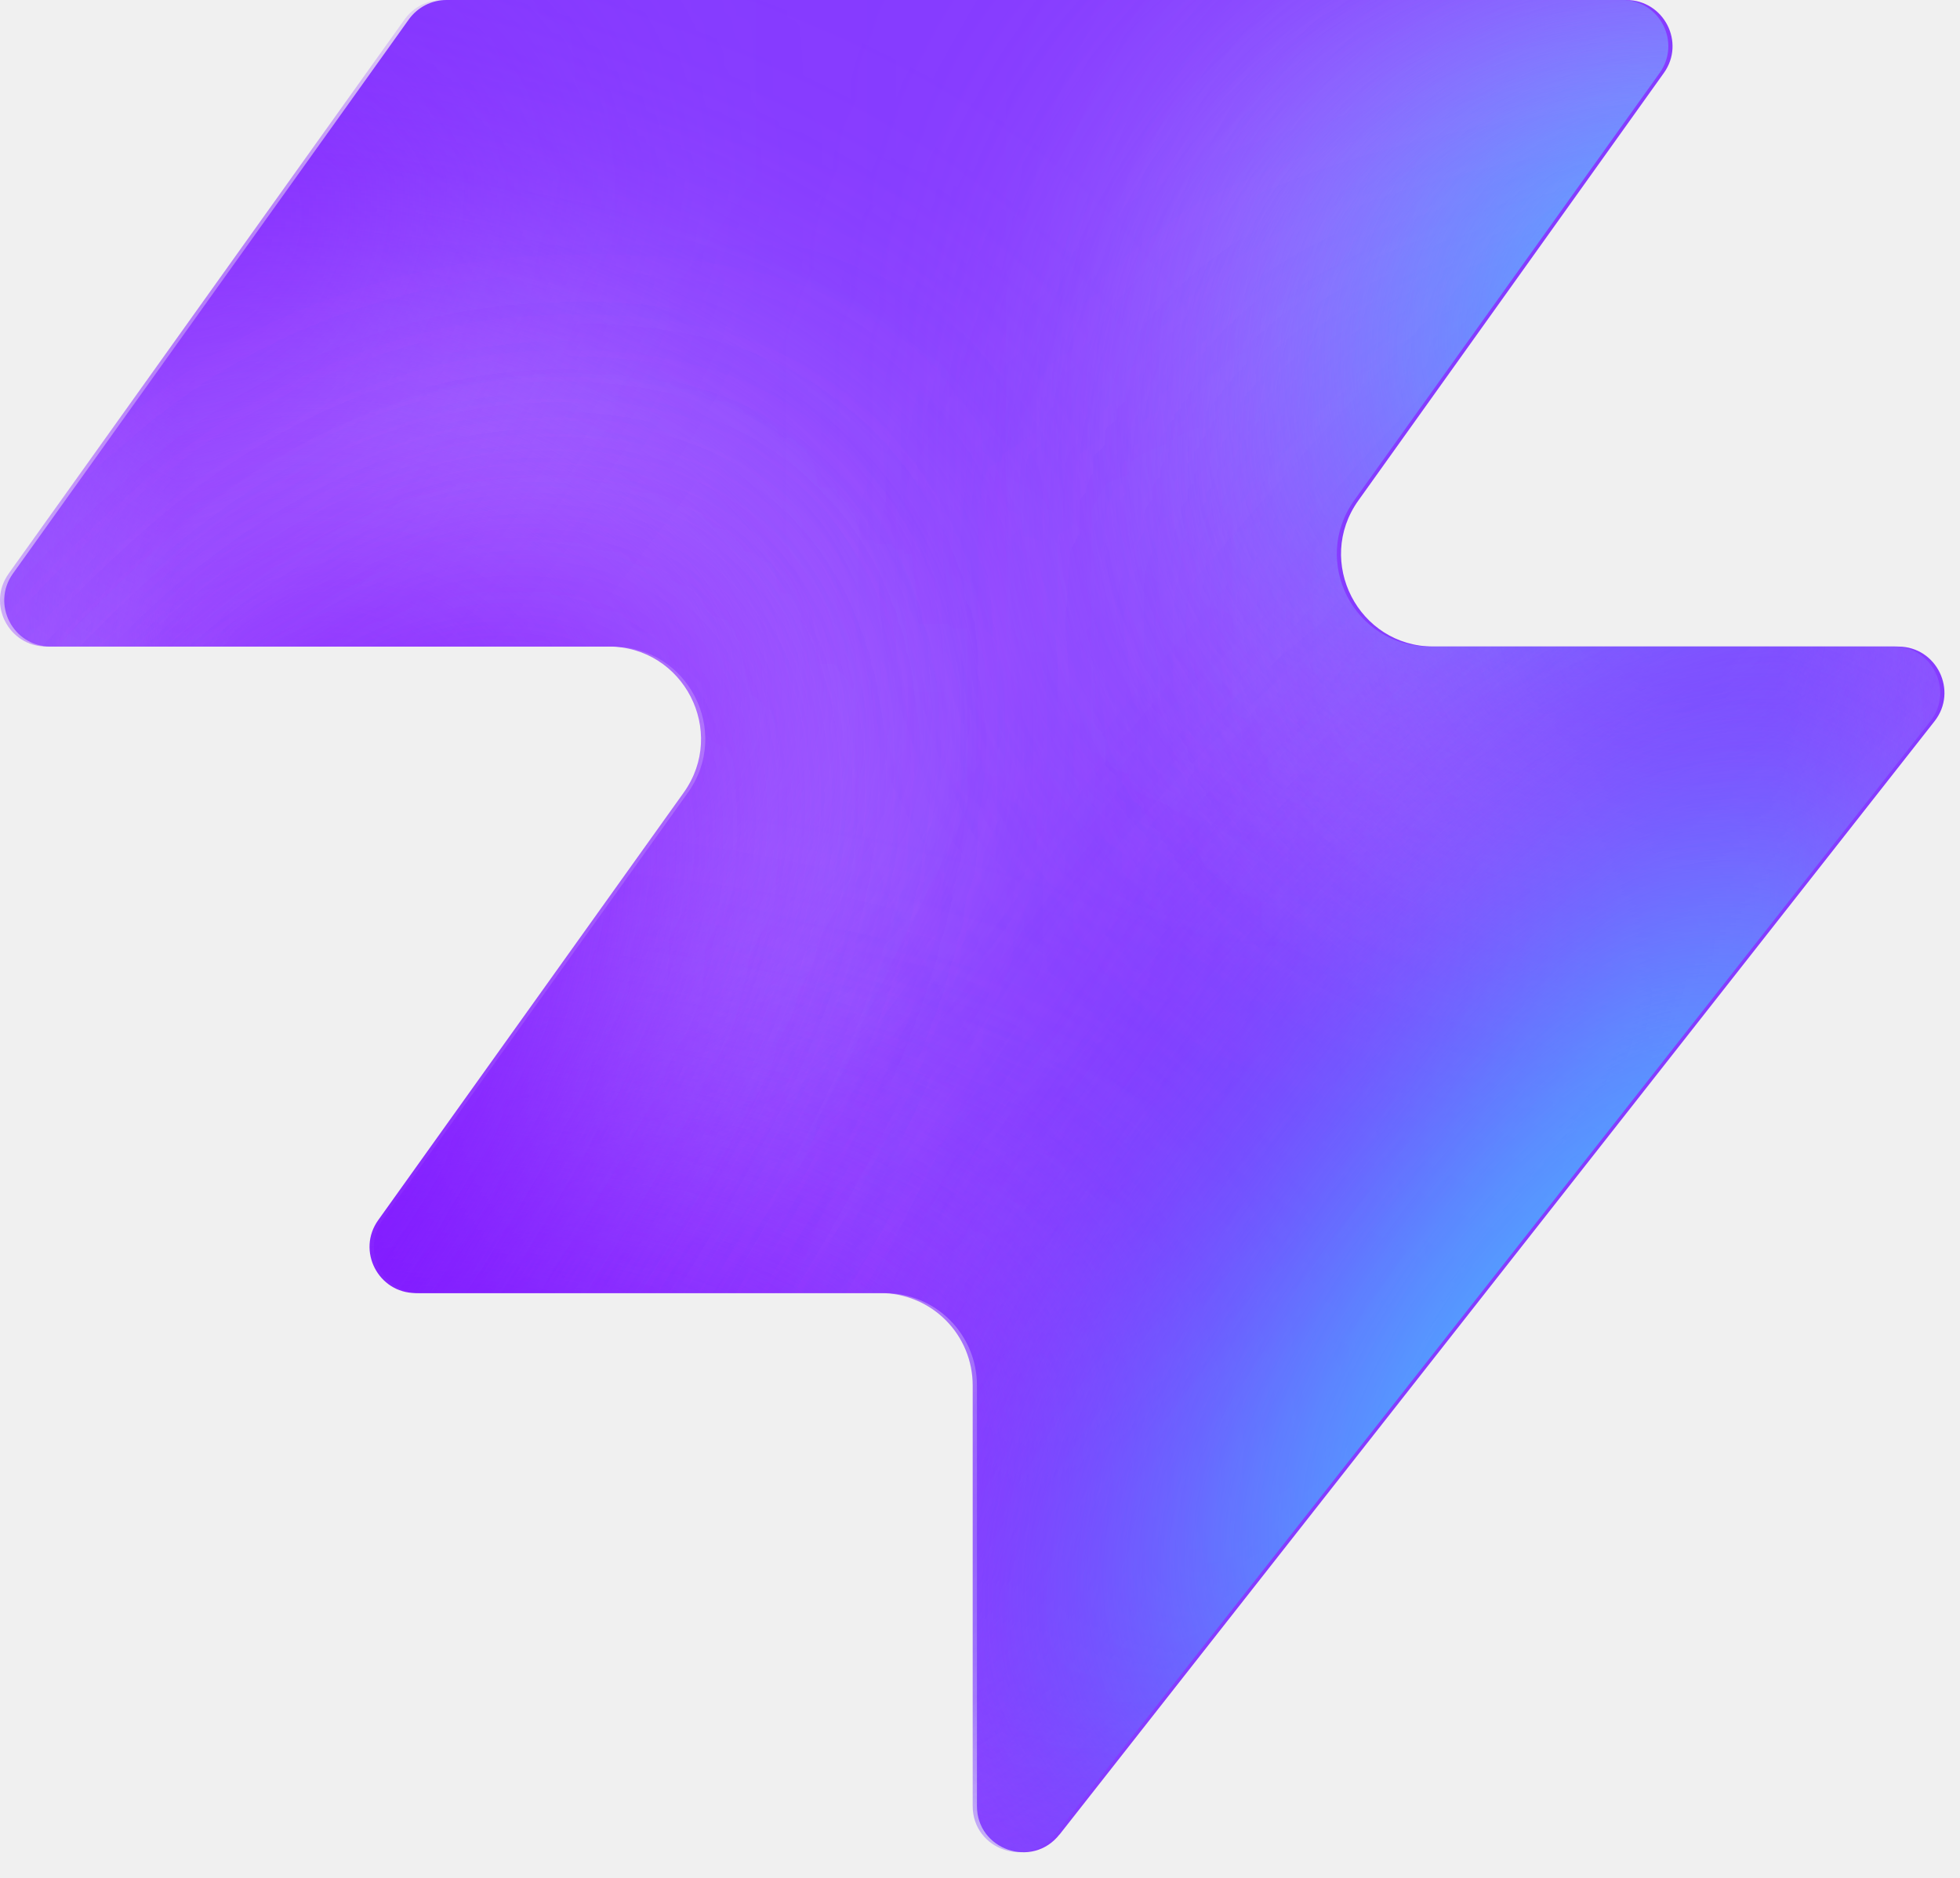
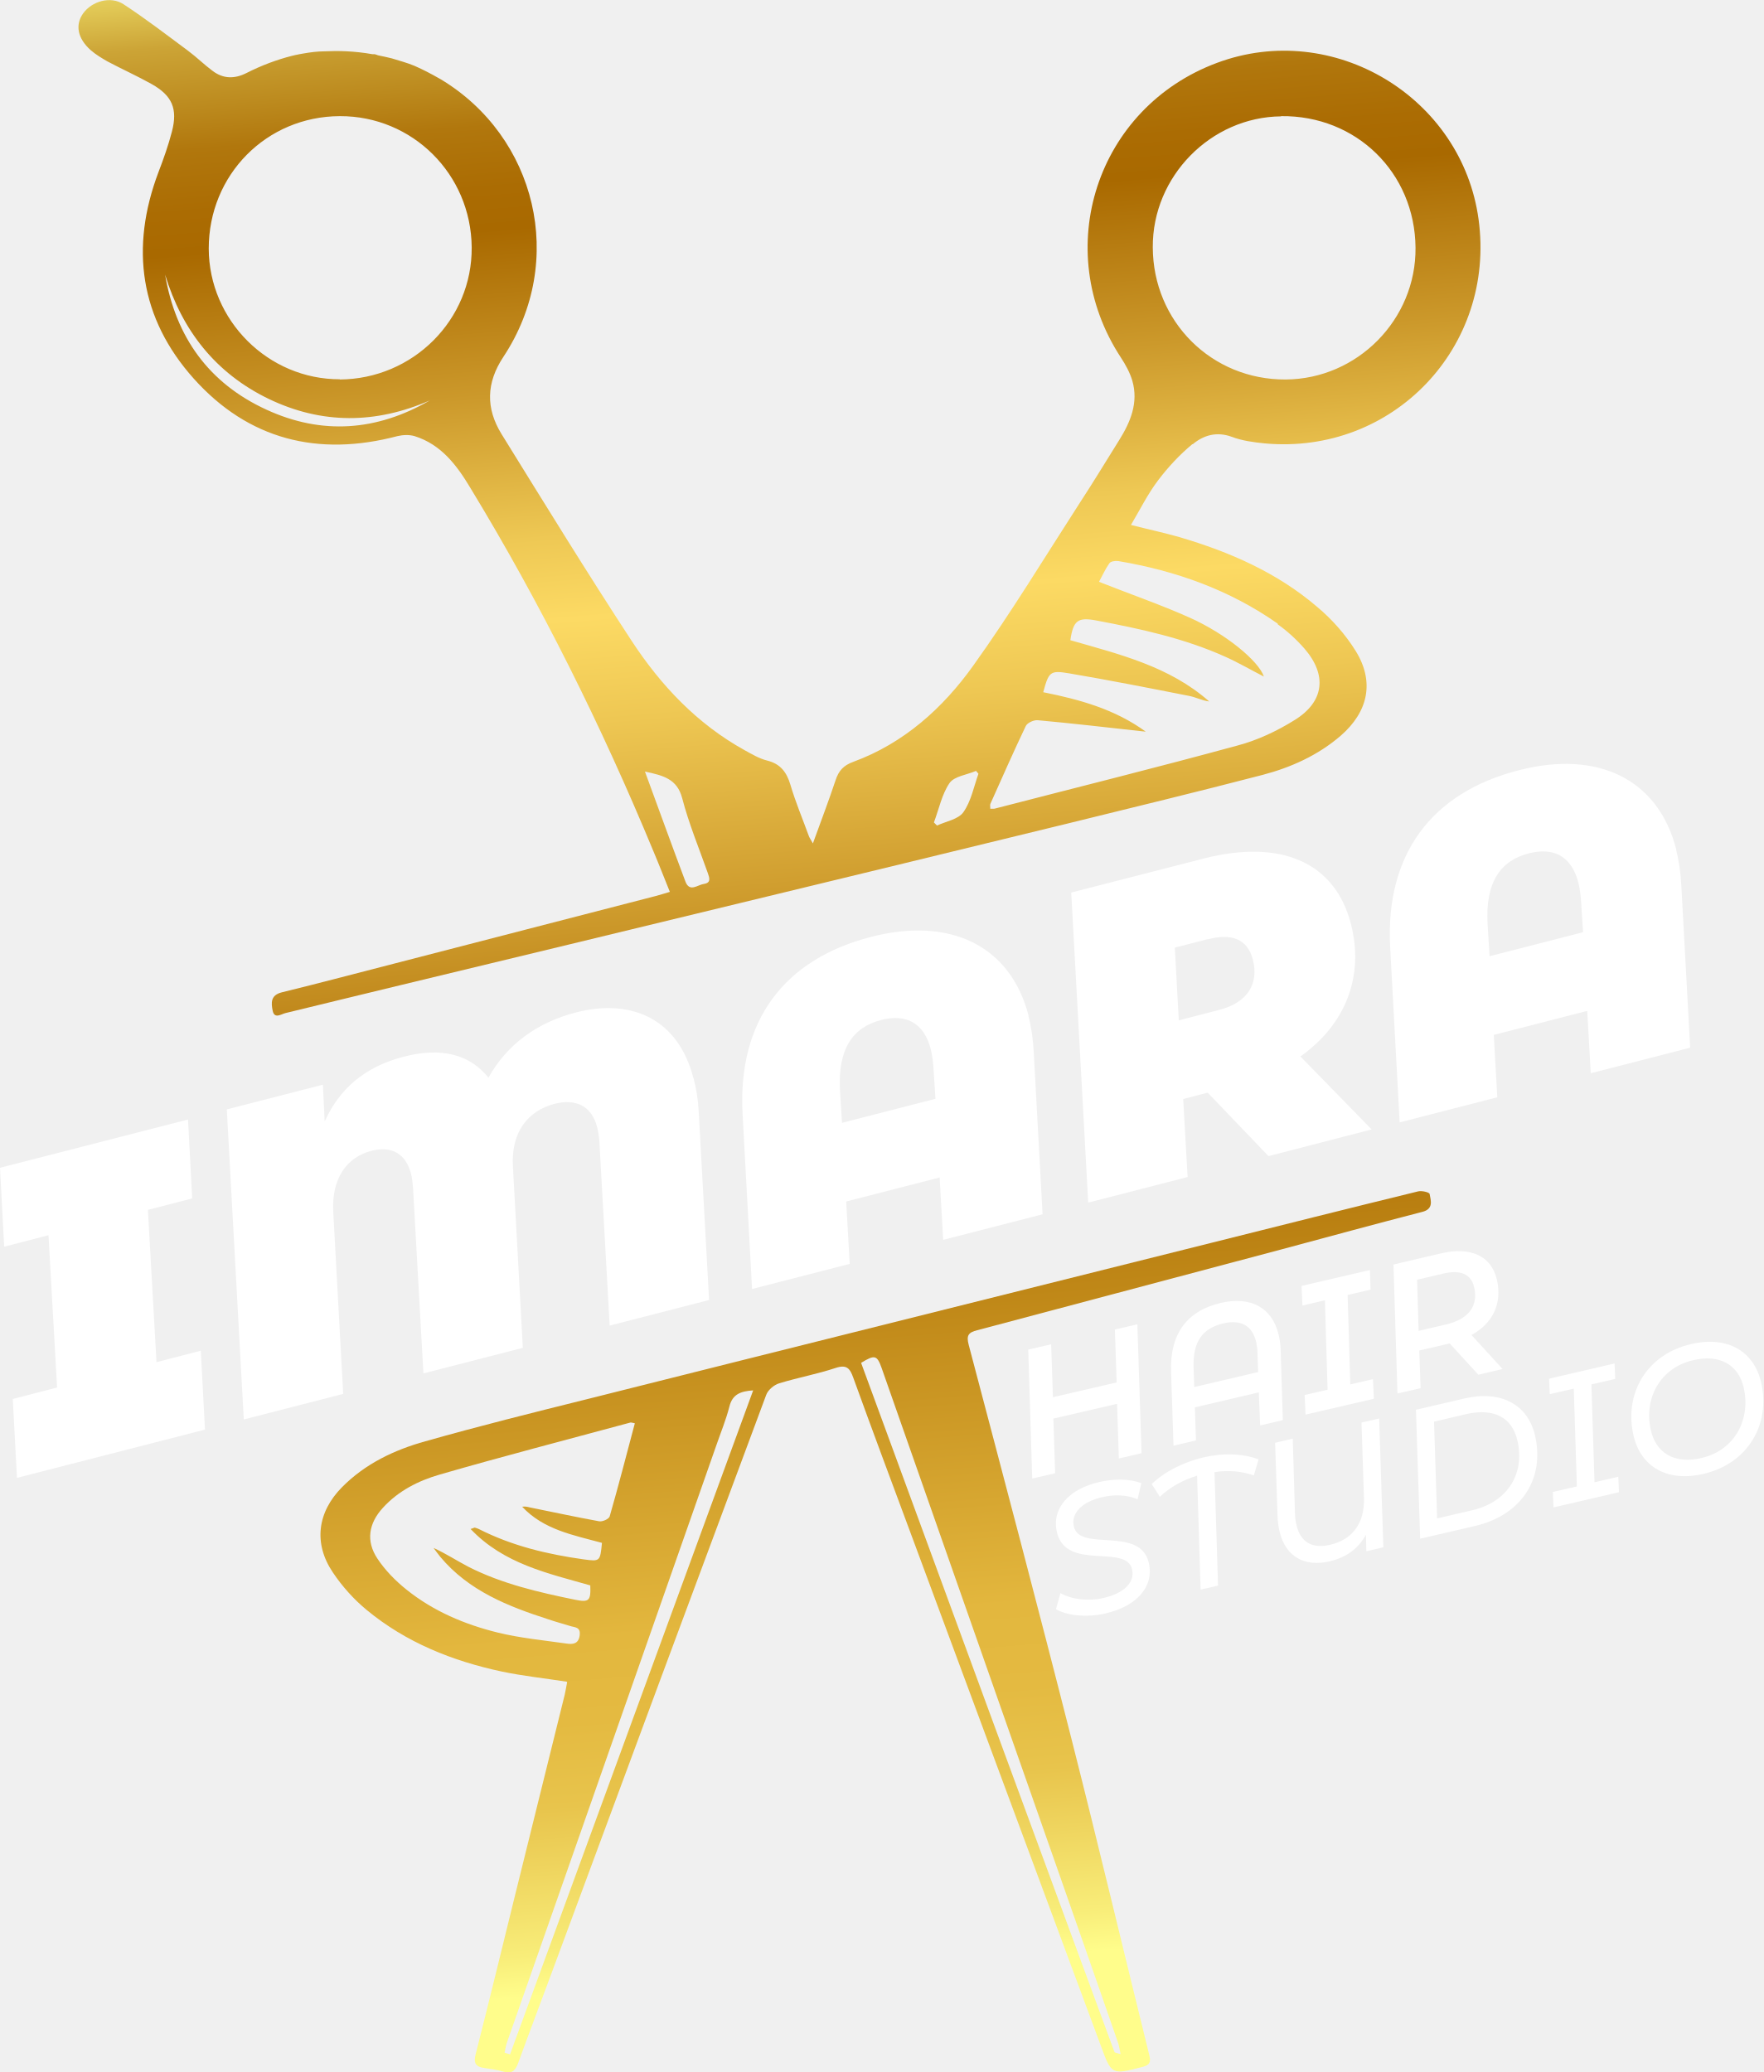
- <svg xmlns="http://www.w3.org/2000/svg" width="48" height="46" fill="none" viewBox="0 0 48 46">
-   <path fill="#863bff" d="M25.946 44.938c-.664.845-2.021.375-2.021-.698V33.937a2.26 2.26 0 0 0-2.262-2.262H10.287c-.92 0-1.456-1.04-.92-1.788l7.48-10.471c1.07-1.497 0-3.578-1.842-3.578H1.237c-.92 0-1.456-1.04-.92-1.788L10.013.474c.214-.297.556-.474.92-.474h28.894c.92 0 1.456 1.04.92 1.788l-7.48 10.471c-1.07 1.498 0 3.579 1.842 3.579h11.377c.943 0 1.473 1.088.89 1.83L25.947 44.94z" style="fill:#863bff;fill:color(display-p3 .525 .23 1);fill-opacity:1" />
-   <mask id="a" width="48" height="46" x="0" y="0" maskUnits="userSpaceOnUse" style="mask-type:alpha">
-     <path fill="#000" d="M25.842 44.938c-.664.844-2.021.375-2.021-.698V33.937a2.26 2.26 0 0 0-2.262-2.262H10.183c-.92 0-1.456-1.04-.92-1.788l7.48-10.471c1.07-1.498 0-3.579-1.842-3.579H1.133c-.92 0-1.456-1.04-.92-1.787L9.91.473c.214-.297.556-.474.92-.474h28.894c.92 0 1.456 1.04.92 1.788l-7.48 10.471c-1.07 1.498 0 3.578 1.842 3.578h11.377c.943 0 1.473 1.088.89 1.832L25.843 44.94z" style="fill:#000;fill-opacity:1" />
-   </mask>
-   <g mask="url(#a)">
-     <g filter="url(#b)">
-       <ellipse cx="5.508" cy="14.704" fill="#ede6ff" rx="5.508" ry="14.704" style="fill:#ede6ff;fill:color(display-p3 .927 .903 1);fill-opacity:1" transform="matrix(.00324 1 1 -.00324 -4.47 31.516)" />
-     </g>
-     <g filter="url(#c)">
-       <ellipse cx="10.399" cy="29.851" fill="#ede6ff" rx="10.399" ry="29.851" style="fill:#ede6ff;fill:color(display-p3 .927 .903 1);fill-opacity:1" transform="matrix(.00324 1 1 -.00324 -39.328 7.883)" />
-     </g>
-     <g filter="url(#d)">
-       <ellipse cx="5.508" cy="30.487" fill="#7e14ff" rx="5.508" ry="30.487" style="fill:#7e14ff;fill:color(display-p3 .492 .077 1);fill-opacity:1" transform="rotate(89.814 -25.913 -14.639)scale(1 -1)" />
-     </g>
-     <g filter="url(#e)">
-       <ellipse cx="5.508" cy="30.599" fill="#7e14ff" rx="5.508" ry="30.599" style="fill:#7e14ff;fill:color(display-p3 .492 .077 1);fill-opacity:1" transform="rotate(89.814 -32.644 -3.334)scale(1 -1)" />
-     </g>
-     <g filter="url(#f)">
-       <ellipse cx="5.508" cy="30.599" fill="#7e14ff" rx="5.508" ry="30.599" style="fill:#7e14ff;fill:color(display-p3 .492 .077 1);fill-opacity:1" transform="matrix(.00324 1 1 -.00324 -34.34 30.47)" />
-     </g>
-     <g filter="url(#g)">
-       <ellipse cx="14.072" cy="22.078" fill="#ede6ff" rx="14.072" ry="22.078" style="fill:#ede6ff;fill:color(display-p3 .927 .903 1);fill-opacity:1" transform="rotate(93.35 24.506 48.493)scale(-1 1)" />
-     </g>
-     <g filter="url(#h)">
-       <ellipse cx="3.47" cy="21.501" fill="#7e14ff" rx="3.47" ry="21.501" style="fill:#7e14ff;fill:color(display-p3 .492 .077 1);fill-opacity:1" transform="rotate(89.009 28.708 47.59)scale(-1 1)" />
-     </g>
-     <g filter="url(#i)">
-       <ellipse cx="3.47" cy="21.501" fill="#7e14ff" rx="3.47" ry="21.501" style="fill:#7e14ff;fill:color(display-p3 .492 .077 1);fill-opacity:1" transform="rotate(89.009 28.708 47.59)scale(-1 1)" />
-     </g>
-     <g filter="url(#j)">
-       <ellipse cx=".387" cy="8.972" fill="#7e14ff" rx="4.407" ry="29.108" style="fill:#7e14ff;fill:color(display-p3 .492 .077 1);fill-opacity:1" transform="rotate(39.51 .387 8.972)" />
-     </g>
-     <g filter="url(#k)">
-       <ellipse cx="47.523" cy="-6.092" fill="#7e14ff" rx="4.407" ry="29.108" style="fill:#7e14ff;fill:color(display-p3 .492 .077 1);fill-opacity:1" transform="rotate(37.892 47.523 -6.092)" />
-     </g>
-     <g filter="url(#l)">
-       <ellipse cx="41.412" cy="6.333" fill="#47bfff" rx="5.971" ry="9.665" style="fill:#47bfff;fill:color(display-p3 .28 .748 1);fill-opacity:1" transform="rotate(37.892 41.412 6.333)" />
-     </g>
-     <g filter="url(#m)">
-       <ellipse cx="-1.879" cy="38.332" fill="#7e14ff" rx="4.407" ry="29.108" style="fill:#7e14ff;fill:color(display-p3 .492 .077 1);fill-opacity:1" transform="rotate(37.892 -1.88 38.332)" />
-     </g>
-     <g filter="url(#n)">
-       <ellipse cx="-1.879" cy="38.332" fill="#7e14ff" rx="4.407" ry="29.108" style="fill:#7e14ff;fill:color(display-p3 .492 .077 1);fill-opacity:1" transform="rotate(37.892 -1.88 38.332)" />
-     </g>
-     <g filter="url(#o)">
-       <ellipse cx="35.651" cy="29.907" fill="#7e14ff" rx="4.407" ry="29.108" style="fill:#7e14ff;fill:color(display-p3 .492 .077 1);fill-opacity:1" transform="rotate(37.892 35.651 29.907)" />
-     </g>
-     <g filter="url(#p)">
-       <ellipse cx="38.418" cy="32.4" fill="#47bfff" rx="5.971" ry="15.297" style="fill:#47bfff;fill:color(display-p3 .28 .748 1);fill-opacity:1" transform="rotate(37.892 38.418 32.4)" />
+ <svg xmlns="http://www.w3.org/2000/svg" xmlns:xlink="http://www.w3.org/1999/xlink" id="Layer_2" viewBox="0 0 80 94.02">
+   <defs>
+     <style>.cls-1{fill:url(#linear-gradient);}.cls-2{fill:#fff;}.cls-3{fill:url(#linear-gradient-2);}</style>
+     <linearGradient id="linear-gradient" x1="34.37" y1="-4.72" x2="41.89" y2="89.18" gradientUnits="userSpaceOnUse">
+       <stop offset="0" stop-color="#fffa84" />
+       <stop offset="0" stop-color="#f8ee79" />
+       <stop offset=".03" stop-color="#e0c654" />
+       <stop offset=".05" stop-color="#cca436" />
+       <stop offset=".08" stop-color="#bc8a1e" />
+       <stop offset=".1" stop-color="#b1770d" />
+       <stop offset=".13" stop-color="#ab6c03" />
+       <stop offset=".15" stop-color="#a96900" />
+       <stop offset=".23" stop-color="#cc992b" />
+       <stop offset=".3" stop-color="#eec854" />
+       <stop offset=".34" stop-color="#fcda64" />
+       <stop offset=".39" stop-color="#eec753" />
+       <stop offset=".49" stop-color="#cb9729" />
+       <stop offset=".58" stop-color="#a96900" />
+       <stop offset=".68" stop-color="#bf8717" />
+       <stop offset=".83" stop-color="#e3b73e" />
+       <stop offset=".87" stop-color="#e4ba41" />
+       <stop offset=".91" stop-color="#e8c44c" />
+       <stop offset=".94" stop-color="#efd55f" />
+       <stop offset=".98" stop-color="#f8ed79" />
+       <stop offset="1" stop-color="#fffd8b" />
+     </linearGradient>
+     <linearGradient id="linear-gradient-2" x1="34.51" y1="-4.73" x2="42.03" y2="89.17" xlink:href="#linear-gradient" />
+   </defs>
+   <g id="Layer_1-2">
+     <g>
+       <path class="cls-1" d="M25.71,76.31c-1.03-.16-1.99-.26-2.94-.46-2.25-.48-4.35-1.32-6.14-2.8-.58-.48-1.11-1.07-1.53-1.7-.89-1.32-.7-2.74,.42-3.87,1.05-1.06,2.37-1.69,3.78-2.08,2.43-.69,4.88-1.3,7.33-1.91,9.42-2.37,18.85-4.72,28.27-7.08,3.15-.79,6.29-1.58,9.44-2.35,.16-.04,.51,.04,.52,.12,.06,.31,.18,.68-.33,.81-2.13,.55-4.26,1.13-6.38,1.7-4.6,1.22-9.21,2.45-13.81,3.67-.4,.1-.51,.23-.39,.67,1.58,5.99,3.17,11.99,4.69,17.99,1.2,4.73,2.33,9.49,3.5,14.23,.08,.31,.03,.46-.31,.54-1.4,.36-1.4,.37-1.89-.97-2.88-7.77-5.76-15.53-8.64-23.29-.87-2.34-1.74-4.67-2.59-7.02-.15-.42-.3-.6-.79-.44-.84,.28-1.72,.44-2.57,.7-.23,.07-.51,.3-.59,.53-3.26,8.75-6.51,17.51-9.75,26.27-.5,1.35-1.01,2.69-1.5,4.04-.13,.36-.29,.5-.68,.39-.28-.08-.57-.12-.85-.16-.39-.05-.51-.22-.4-.63,.6-2.35,1.17-4.71,1.75-7.06,.76-3.08,1.53-6.17,2.29-9.25,.04-.18,.07-.36,.11-.57Zm3.08-11.73c-.12-.02-.16-.04-.19-.03-2.88,.78-5.78,1.53-8.65,2.36-.97,.28-1.88,.74-2.58,1.51-.64,.7-.78,1.5-.25,2.3,.35,.53,.82,1.01,1.32,1.41,1.22,.98,2.64,1.58,4.14,1.95,1.02,.25,2.08,.35,3.13,.5,.28,.04,.54,.02,.59-.38,.05-.39-.24-.35-.44-.42-.32-.1-.66-.19-.98-.3-1.83-.59-3.61-1.29-4.9-2.83-.11-.13-.21-.28-.31-.41,.57,.26,1.07,.59,1.59,.86,1.52,.77,3.17,1.15,4.83,1.49,.63,.13,.72,.05,.69-.65-1.92-.55-3.92-.97-5.43-2.56,.14-.04,.17-.07,.2-.06,.07,.02,.13,.04,.19,.07,1.5,.76,3.1,1.14,4.75,1.37,.73,.1,.74,.09,.82-.75-1.28-.35-2.64-.59-3.62-1.64,.13-.02,.23,0,.34,.03,1.05,.21,2.1,.44,3.15,.63,.15,.03,.44-.1,.48-.22,.4-1.39,.76-2.79,1.14-4.22Zm10.28-2.73c3.82,10.41,7.65,20.84,11.49,31.26,.01,.04,.11,.04,.28,.1-.05-.23-.07-.39-.12-.53-.9-2.58-1.79-5.16-2.7-7.74-2.67-7.62-5.35-15.24-8.02-22.86-.21-.59-.31-.62-.93-.24Zm-16.19,31.29c.09,.03,.17,.05,.26,.08,3.67-10.02,7.34-20.05,11.03-30.13-.57,.04-.94,.17-1.08,.74-.15,.59-.39,1.17-.59,1.75-3.16,9.02-6.33,18.04-9.49,27.07-.06,.16-.08,.34-.12,.5Z" />
+       <g>
+         <path class="cls-2" d="M6.71,54.9l.39,6.91,2.01-.52,.19,3.58-8.53,2.19-.19-3.58,2.01-.52-.39-6.91-2.01,.52-.19-3.58,8.53-2.19,.19,3.58-2.01,.52Z" />
+         <path class="cls-2" d="M31.47,48.94c.12,.46,.2,.95,.23,1.51l.47,8.54-4.51,1.16-.47-8.4c-.02-.22-.05-.42-.1-.61-.25-.96-.97-1.3-1.94-1.05-1.19,.31-1.97,1.28-1.88,2.83l.45,8.24-4.51,1.16-.47-8.4c-.02-.24-.04-.46-.09-.65-.24-.94-.9-1.28-1.8-1.05-1.11,.29-1.82,1.24-1.73,2.79l.45,8.24-4.51,1.16-.77-14.07,4.36-1.12,.08,1.67c.66-1.47,1.81-2.48,3.58-2.94,1.7-.44,2.99-.12,3.85,.95,.85-1.52,2.21-2.5,3.97-2.96,2.54-.65,4.65,.31,5.33,2.99Z" />
+         <path class="cls-2" d="M46.66,46.11c.13,.5,.21,1.05,.24,1.65l.4,7.34-4.51,1.16-.16-2.83-4.24,1.09,.16,2.83-4.43,1.14-.43-7.94c-.23-4.22,1.88-7.03,5.84-8.04,3.57-.92,6.32,.39,7.14,3.6Zm-4.22,3.74l-.08-1.24c-.02-.38-.06-.7-.13-.99-.31-1.22-1.13-1.62-2.24-1.34-1.3,.33-1.99,1.31-1.88,3.22l.09,1.45,4.24-1.09Z" />
+         <path class="cls-2" d="M58.99,47.93l3.24,3.32-4.68,1.21-2.76-2.88-1.11,.29,.2,3.54-4.51,1.16-.77-14.07,6-1.54c3.54-.91,5.98,.19,6.69,2.97,.61,2.39-.25,4.57-2.31,6.02Zm-4.18-5.32l-1.51,.39,.18,3.3,1.85-.48c1.24-.32,1.8-1.16,1.51-2.28-.25-.96-1-1.19-2.03-.92Z" />
+         <path class="cls-2" d="M76.04,38.55c.13,.5,.21,1.05,.24,1.65l.4,7.34-4.51,1.16-.16-2.83-4.24,1.09,.16,2.83-4.43,1.14-.43-7.94c-.23-4.22,1.88-7.03,5.84-8.04,3.57-.92,6.32,.39,7.14,3.6Zm-4.22,3.74l-.08-1.24c-.02-.38-.06-.7-.13-.99-.31-1.22-1.13-1.62-2.24-1.34-1.3,.33-1.99,1.31-1.88,3.22l.09,1.45,4.24-1.09Z" />
+       </g>
+       <g>
+         <path class="cls-2" d="M51.6,60.09l.19,5.85-1.03,.24-.08-2.48-2.89,.67,.08,2.48-1.04,.24-.18-5.85,1.04-.24,.08,2.4,2.89-.67-.08-2.4,1.03-.24Z" />
+         <path class="cls-2" d="M58.01,60.57c.05,.21,.08,.42,.09,.66l.1,3.21-1.03,.24-.06-1.5-2.9,.68,.05,1.5-1.02,.24-.11-3.35c-.06-1.74,.73-2.77,2.26-3.13,1.35-.31,2.33,.21,2.62,1.45Zm-.93,1.7l-.03-.86c0-.19-.03-.36-.06-.52-.18-.75-.7-1.02-1.49-.84-.93,.22-1.38,.81-1.35,1.97l.03,.92,2.9-.68Z" />
+         <path class="cls-2" d="M61.14,58.76l.12,4.06,1.03-.24,.04,.89-3.1,.72-.04-.89,1.04-.24-.12-4.06-1.02,.24-.04-.89,3.1-.72,.03,.89-1.04,.24Z" />
+         <path class="cls-2" d="M66.76,60.58l1.41,1.54-1.1,.26-1.3-1.42h0s-1.38,.32-1.38,.32l.06,1.71-1.05,.24-.18-5.85,2.17-.51c1.35-.31,2.27,.13,2.52,1.19,.25,1.09-.18,1.98-1.14,2.51Zm.12-2.17c-.14-.61-.64-.8-1.4-.62l-1.19,.28,.07,2.32,1.24-.29c1.01-.23,1.48-.83,1.28-1.69Z" />
+         <path class="cls-2" d="M47.91,73.01l.2-.72c.51,.29,1.27,.38,1.96,.22,.9-.21,1.43-.69,1.29-1.3-.27-1.17-3,.1-3.41-1.69-.25-1.07,.55-1.96,1.92-2.27,.69-.16,1.38-.15,1.91,.05l-.17,.73c-.48-.2-1.05-.23-1.62-.09-.92,.21-1.41,.74-1.27,1.33,.27,1.17,3.01-.05,3.4,1.65,.25,1.09-.57,1.97-1.96,2.29-.85,.2-1.75,.1-2.25-.19Z" />
+         <path class="cls-2" d="M56.89,66.95c-.55-.19-1.14-.25-1.79-.15l.16,5.15-.79,.18-.16-5.17c-.66,.2-1.25,.54-1.69,.96l-.37-.58c.58-.56,1.44-.99,2.31-1.2,.93-.22,1.8-.19,2.54,.08l-.21,.71Z" />
+         <path class="cls-2" d="M62.57,64.36l.19,5.85-.77,.18-.02-.75c-.33,.61-.88,1.03-1.65,1.21-1.13,.26-2-.21-2.27-1.36-.05-.22-.08-.44-.09-.7l-.11-3.32,.8-.19,.1,3.36c0,.21,.03,.4,.07,.56,.18,.79,.72,1.09,1.55,.89,.93-.22,1.55-.91,1.51-2.13l-.11-3.41,.79-.18Z" />
+         <path class="cls-2" d="M64.24,63.97l2.19-.51c1.69-.39,2.88,.28,3.21,1.67,.46,1.97-.62,3.62-2.71,4.11l-2.5,.58-.19-5.85Zm2.55,4.56c1.64-.38,2.4-1.69,2.05-3.17-.23-1.01-1.03-1.49-2.33-1.19l-1.45,.34,.14,4.39,1.59-.37Z" />
+         <path class="cls-2" d="M72.2,62.82l.14,4.44,1.08-.25,.03,.7-2.97,.69-.03-.7,1.09-.25-.14-4.44-1.09,.25-.03-.7,2.97-.69,.03,.7-1.09,.25Z" />
+         <path class="cls-2" d="M74.11,65.14c-.43-1.86,.55-3.67,2.61-4.15,1.67-.39,2.86,.34,3.18,1.74,.43,1.86-.56,3.67-2.62,4.15-1.67,.39-2.85-.35-3.17-1.74Zm5-2.17c-.23-1.01-1.05-1.54-2.29-1.25-1.55,.36-2.25,1.79-1.92,3.19,.23,1.01,1.06,1.54,2.29,1.25,1.55-.36,2.24-1.79,1.92-3.19Z" />
+       </g>
+       <path class="cls-3" d="M54.11,20.16c.49-.41,1.08-.59,1.77-.34,.47,.18,1,.25,1.5,.3,5.82,.53,10.49-4.38,9.7-10.17-.76-5.56-6.6-9.06-11.86-7.1-5.47,2.03-7.57,8.48-4.37,13.37,.21,.32,.41,.68,.52,1.05,.29,1-.08,1.88-.6,2.71-.59,.94-1.16,1.89-1.77,2.82-1.6,2.48-3.13,5.01-4.85,7.41-1.38,1.93-3.15,3.52-5.44,4.36-.44,.16-.66,.4-.8,.83-.31,.93-.66,1.85-1.03,2.87-.1-.18-.16-.26-.19-.35-.28-.77-.6-1.53-.83-2.31-.17-.57-.45-.95-1.06-1.1-.36-.09-.69-.29-1.02-.47-2.15-1.19-3.79-2.93-5.11-4.94-2.03-3.1-3.97-6.26-5.92-9.41-.71-1.16-.7-2.31,.09-3.5,2.88-4.36,1.48-9.99-2.84-12.59h0s-.06-.03-.09-.05c-.35-.2-.71-.39-1.1-.56-.33-.14-.68-.23-1.03-.34h0c-.21-.05-.42-.1-.63-.14-.05-.02-.1-.04-.15-.05-.03,0-.06,0-.1,0-.84-.15-1.59-.16-2.19-.13-.3,0-.62,.04-.96,.1-.12,.02-.23,.04-.31,.06,0,0,0,0-.01,0-.14,.03-.21,.05-.21,.05h0c-.66,.17-1.34,.42-2.03,.77-.55,.28-1.06,.27-1.54-.09-.38-.28-.72-.62-1.11-.91-.97-.72-1.93-1.46-2.94-2.12-.58-.38-1.43-.14-1.83,.42-.37,.52-.25,1.14,.35,1.67,.23,.2,.5,.36,.76,.51,.66,.35,1.35,.66,2.01,1.03,.92,.52,1.18,1.12,.91,2.15-.16,.62-.38,1.24-.61,1.84-1.3,3.44-.84,6.64,1.6,9.37,2.48,2.77,5.64,3.56,9.24,2.61,.25-.06,.54-.07,.78,0,1.21,.38,1.92,1.33,2.53,2.35,3.21,5.28,5.95,10.8,8.31,16.5,.25,.59,.48,1.19,.74,1.83-.27,.08-.46,.14-.65,.19-3.93,1.02-7.87,2.03-11.8,3.05-1.72,.44-3.44,.9-5.16,1.32-.51,.13-.48,.48-.41,.83,.08,.39,.38,.16,.58,.11,1.74-.42,3.48-.85,5.23-1.27,5.14-1.24,10.29-2.48,15.43-3.73,4.93-1.19,9.86-2.39,14.78-3.59,2.97-.73,5.94-1.45,8.9-2.22,1.29-.34,2.51-.89,3.54-1.78,1.25-1.09,1.54-2.45,.67-3.85-.46-.74-1.07-1.43-1.74-1.99-1.82-1.56-3.98-2.5-6.26-3.17-.7-.2-1.41-.35-2.19-.55,.42-.71,.76-1.4,1.22-2.01,.46-.61,.99-1.18,1.57-1.66Zm-42.02-1.57c-2.62-1.2-4.12-3.3-4.6-6.13,.77,2.54,2.3,4.48,4.7,5.64,2.41,1.16,4.86,1.14,7.31,.07-2.4,1.39-4.89,1.58-7.41,.42Zm3.33-1.38c-3.25,.01-5.94-2.67-5.95-5.93,0-3.35,2.62-6,5.95-6.01,3.29-.01,5.95,2.63,5.98,5.95,.03,3.29-2.66,5.98-5.99,6Zm16.51,22.9c-.28,.04-.64,.39-.83-.1-.61-1.62-1.2-3.26-1.84-5,.83,.18,1.46,.33,1.69,1.21,.3,1.15,.76,2.26,1.16,3.39,.08,.23,.16,.45-.18,.5Zm11.78-3.26c-.23,.33-.79,.42-1.2,.61-.05-.05-.09-.09-.14-.14,.23-.61,.36-1.28,.71-1.79,.22-.31,.79-.37,1.2-.55,.04,.04,.07,.09,.11,.13-.21,.59-.33,1.24-.68,1.74Zm14.26-8.52c.44,.31,.85,.69,1.21,1.1,1.04,1.2,.9,2.41-.44,3.24-.8,.5-1.69,.92-2.6,1.16-3.66,1-7.33,1.91-11,2.86-.06,.02-.13,0-.21,.01,0-.09-.02-.16,0-.22,.53-1.18,1.05-2.37,1.61-3.54,.07-.14,.35-.27,.53-.26,1.54,.14,3.09,.32,4.63,.49,.09,.01,.19,.02,.28,.03-1.4-1.02-3-1.46-4.65-1.79,.25-.92,.31-1,1.15-.86,1.83,.31,3.65,.67,5.48,1.03,.3,.06,.58,.21,.9,.25-1.81-1.6-4.08-2.14-6.3-2.78,.13-.89,.34-1.05,1.15-.9,2.02,.38,4.02,.81,5.9,1.66,.58,.26,1.14,.59,1.73,.89-.23-.7-1.72-1.94-3.38-2.68-1.32-.59-2.69-1.06-4.1-1.62,.15-.27,.28-.57,.47-.84,.06-.09,.27-.12,.41-.1,2.61,.44,5.05,1.31,7.23,2.84Zm.15-23.06c3.41-.04,6.07,2.56,6.1,5.97,.03,3.26-2.64,5.96-5.89,5.98-3.36,.02-6.02-2.63-6.03-6-.02-3.21,2.63-5.91,5.82-5.94Z" />
    </g>
  </g>
-   <defs>
-     <filter id="b" width="60.045" height="41.654" x="-19.77" y="16.149" color-interpolation-filters="sRGB" filterUnits="userSpaceOnUse">
-       <feFlood flood-opacity="0" result="BackgroundImageFix" />
-       <feBlend in="SourceGraphic" in2="BackgroundImageFix" result="shape" />
-       <feGaussianBlur result="effect1_foregroundBlur_2002_17158" stdDeviation="7.659" />
-     </filter>
-     <filter id="c" width="90.34" height="51.437" x="-54.613" y="-7.533" color-interpolation-filters="sRGB" filterUnits="userSpaceOnUse">
-       <feFlood flood-opacity="0" result="BackgroundImageFix" />
-       <feBlend in="SourceGraphic" in2="BackgroundImageFix" result="shape" />
-       <feGaussianBlur result="effect1_foregroundBlur_2002_17158" stdDeviation="7.659" />
-     </filter>
-     <filter id="d" width="79.355" height="29.4" x="-49.64" y="2.03" color-interpolation-filters="sRGB" filterUnits="userSpaceOnUse">
-       <feFlood flood-opacity="0" result="BackgroundImageFix" />
-       <feBlend in="SourceGraphic" in2="BackgroundImageFix" result="shape" />
-       <feGaussianBlur result="effect1_foregroundBlur_2002_17158" stdDeviation="4.596" />
-     </filter>
-     <filter id="e" width="79.579" height="29.4" x="-45.045" y="20.029" color-interpolation-filters="sRGB" filterUnits="userSpaceOnUse">
-       <feFlood flood-opacity="0" result="BackgroundImageFix" />
-       <feBlend in="SourceGraphic" in2="BackgroundImageFix" result="shape" />
-       <feGaussianBlur result="effect1_foregroundBlur_2002_17158" stdDeviation="4.596" />
-     </filter>
-     <filter id="f" width="79.579" height="29.4" x="-43.513" y="21.178" color-interpolation-filters="sRGB" filterUnits="userSpaceOnUse">
-       <feFlood flood-opacity="0" result="BackgroundImageFix" />
-       <feBlend in="SourceGraphic" in2="BackgroundImageFix" result="shape" />
-       <feGaussianBlur result="effect1_foregroundBlur_2002_17158" stdDeviation="4.596" />
-     </filter>
-     <filter id="g" width="74.749" height="58.852" x="15.756" y="-17.901" color-interpolation-filters="sRGB" filterUnits="userSpaceOnUse">
-       <feFlood flood-opacity="0" result="BackgroundImageFix" />
-       <feBlend in="SourceGraphic" in2="BackgroundImageFix" result="shape" />
-       <feGaussianBlur result="effect1_foregroundBlur_2002_17158" stdDeviation="7.659" />
-     </filter>
-     <filter id="h" width="61.377" height="25.362" x="23.548" y="2.284" color-interpolation-filters="sRGB" filterUnits="userSpaceOnUse">
-       <feFlood flood-opacity="0" result="BackgroundImageFix" />
-       <feBlend in="SourceGraphic" in2="BackgroundImageFix" result="shape" />
-       <feGaussianBlur result="effect1_foregroundBlur_2002_17158" stdDeviation="4.596" />
-     </filter>
-     <filter id="i" width="61.377" height="25.362" x="23.548" y="2.284" color-interpolation-filters="sRGB" filterUnits="userSpaceOnUse">
-       <feFlood flood-opacity="0" result="BackgroundImageFix" />
-       <feBlend in="SourceGraphic" in2="BackgroundImageFix" result="shape" />
-       <feGaussianBlur result="effect1_foregroundBlur_2002_17158" stdDeviation="4.596" />
-     </filter>
-     <filter id="j" width="56.045" height="63.649" x="-27.636" y="-22.853" color-interpolation-filters="sRGB" filterUnits="userSpaceOnUse">
-       <feFlood flood-opacity="0" result="BackgroundImageFix" />
-       <feBlend in="SourceGraphic" in2="BackgroundImageFix" result="shape" />
-       <feGaussianBlur result="effect1_foregroundBlur_2002_17158" stdDeviation="4.596" />
-     </filter>
-     <filter id="k" width="54.814" height="64.646" x="20.116" y="-38.415" color-interpolation-filters="sRGB" filterUnits="userSpaceOnUse">
-       <feFlood flood-opacity="0" result="BackgroundImageFix" />
-       <feBlend in="SourceGraphic" in2="BackgroundImageFix" result="shape" />
-       <feGaussianBlur result="effect1_foregroundBlur_2002_17158" stdDeviation="4.596" />
-     </filter>
-     <filter id="l" width="33.541" height="35.313" x="24.641" y="-11.323" color-interpolation-filters="sRGB" filterUnits="userSpaceOnUse">
-       <feFlood flood-opacity="0" result="BackgroundImageFix" />
-       <feBlend in="SourceGraphic" in2="BackgroundImageFix" result="shape" />
-       <feGaussianBlur result="effect1_foregroundBlur_2002_17158" stdDeviation="4.596" />
-     </filter>
-     <filter id="m" width="54.814" height="64.646" x="-29.286" y="6.009" color-interpolation-filters="sRGB" filterUnits="userSpaceOnUse">
-       <feFlood flood-opacity="0" result="BackgroundImageFix" />
-       <feBlend in="SourceGraphic" in2="BackgroundImageFix" result="shape" />
-       <feGaussianBlur result="effect1_foregroundBlur_2002_17158" stdDeviation="4.596" />
-     </filter>
-     <filter id="n" width="54.814" height="64.646" x="-29.286" y="6.009" color-interpolation-filters="sRGB" filterUnits="userSpaceOnUse">
-       <feFlood flood-opacity="0" result="BackgroundImageFix" />
-       <feBlend in="SourceGraphic" in2="BackgroundImageFix" result="shape" />
-       <feGaussianBlur result="effect1_foregroundBlur_2002_17158" stdDeviation="4.596" />
-     </filter>
-     <filter id="o" width="54.814" height="64.646" x="8.244" y="-2.416" color-interpolation-filters="sRGB" filterUnits="userSpaceOnUse">
-       <feFlood flood-opacity="0" result="BackgroundImageFix" />
-       <feBlend in="SourceGraphic" in2="BackgroundImageFix" result="shape" />
-       <feGaussianBlur result="effect1_foregroundBlur_2002_17158" stdDeviation="4.596" />
-     </filter>
-     <filter id="p" width="39.409" height="43.623" x="18.713" y="10.588" color-interpolation-filters="sRGB" filterUnits="userSpaceOnUse">
-       <feFlood flood-opacity="0" result="BackgroundImageFix" />
-       <feBlend in="SourceGraphic" in2="BackgroundImageFix" result="shape" />
-       <feGaussianBlur result="effect1_foregroundBlur_2002_17158" stdDeviation="4.596" />
-     </filter>
-   </defs>
</svg>
